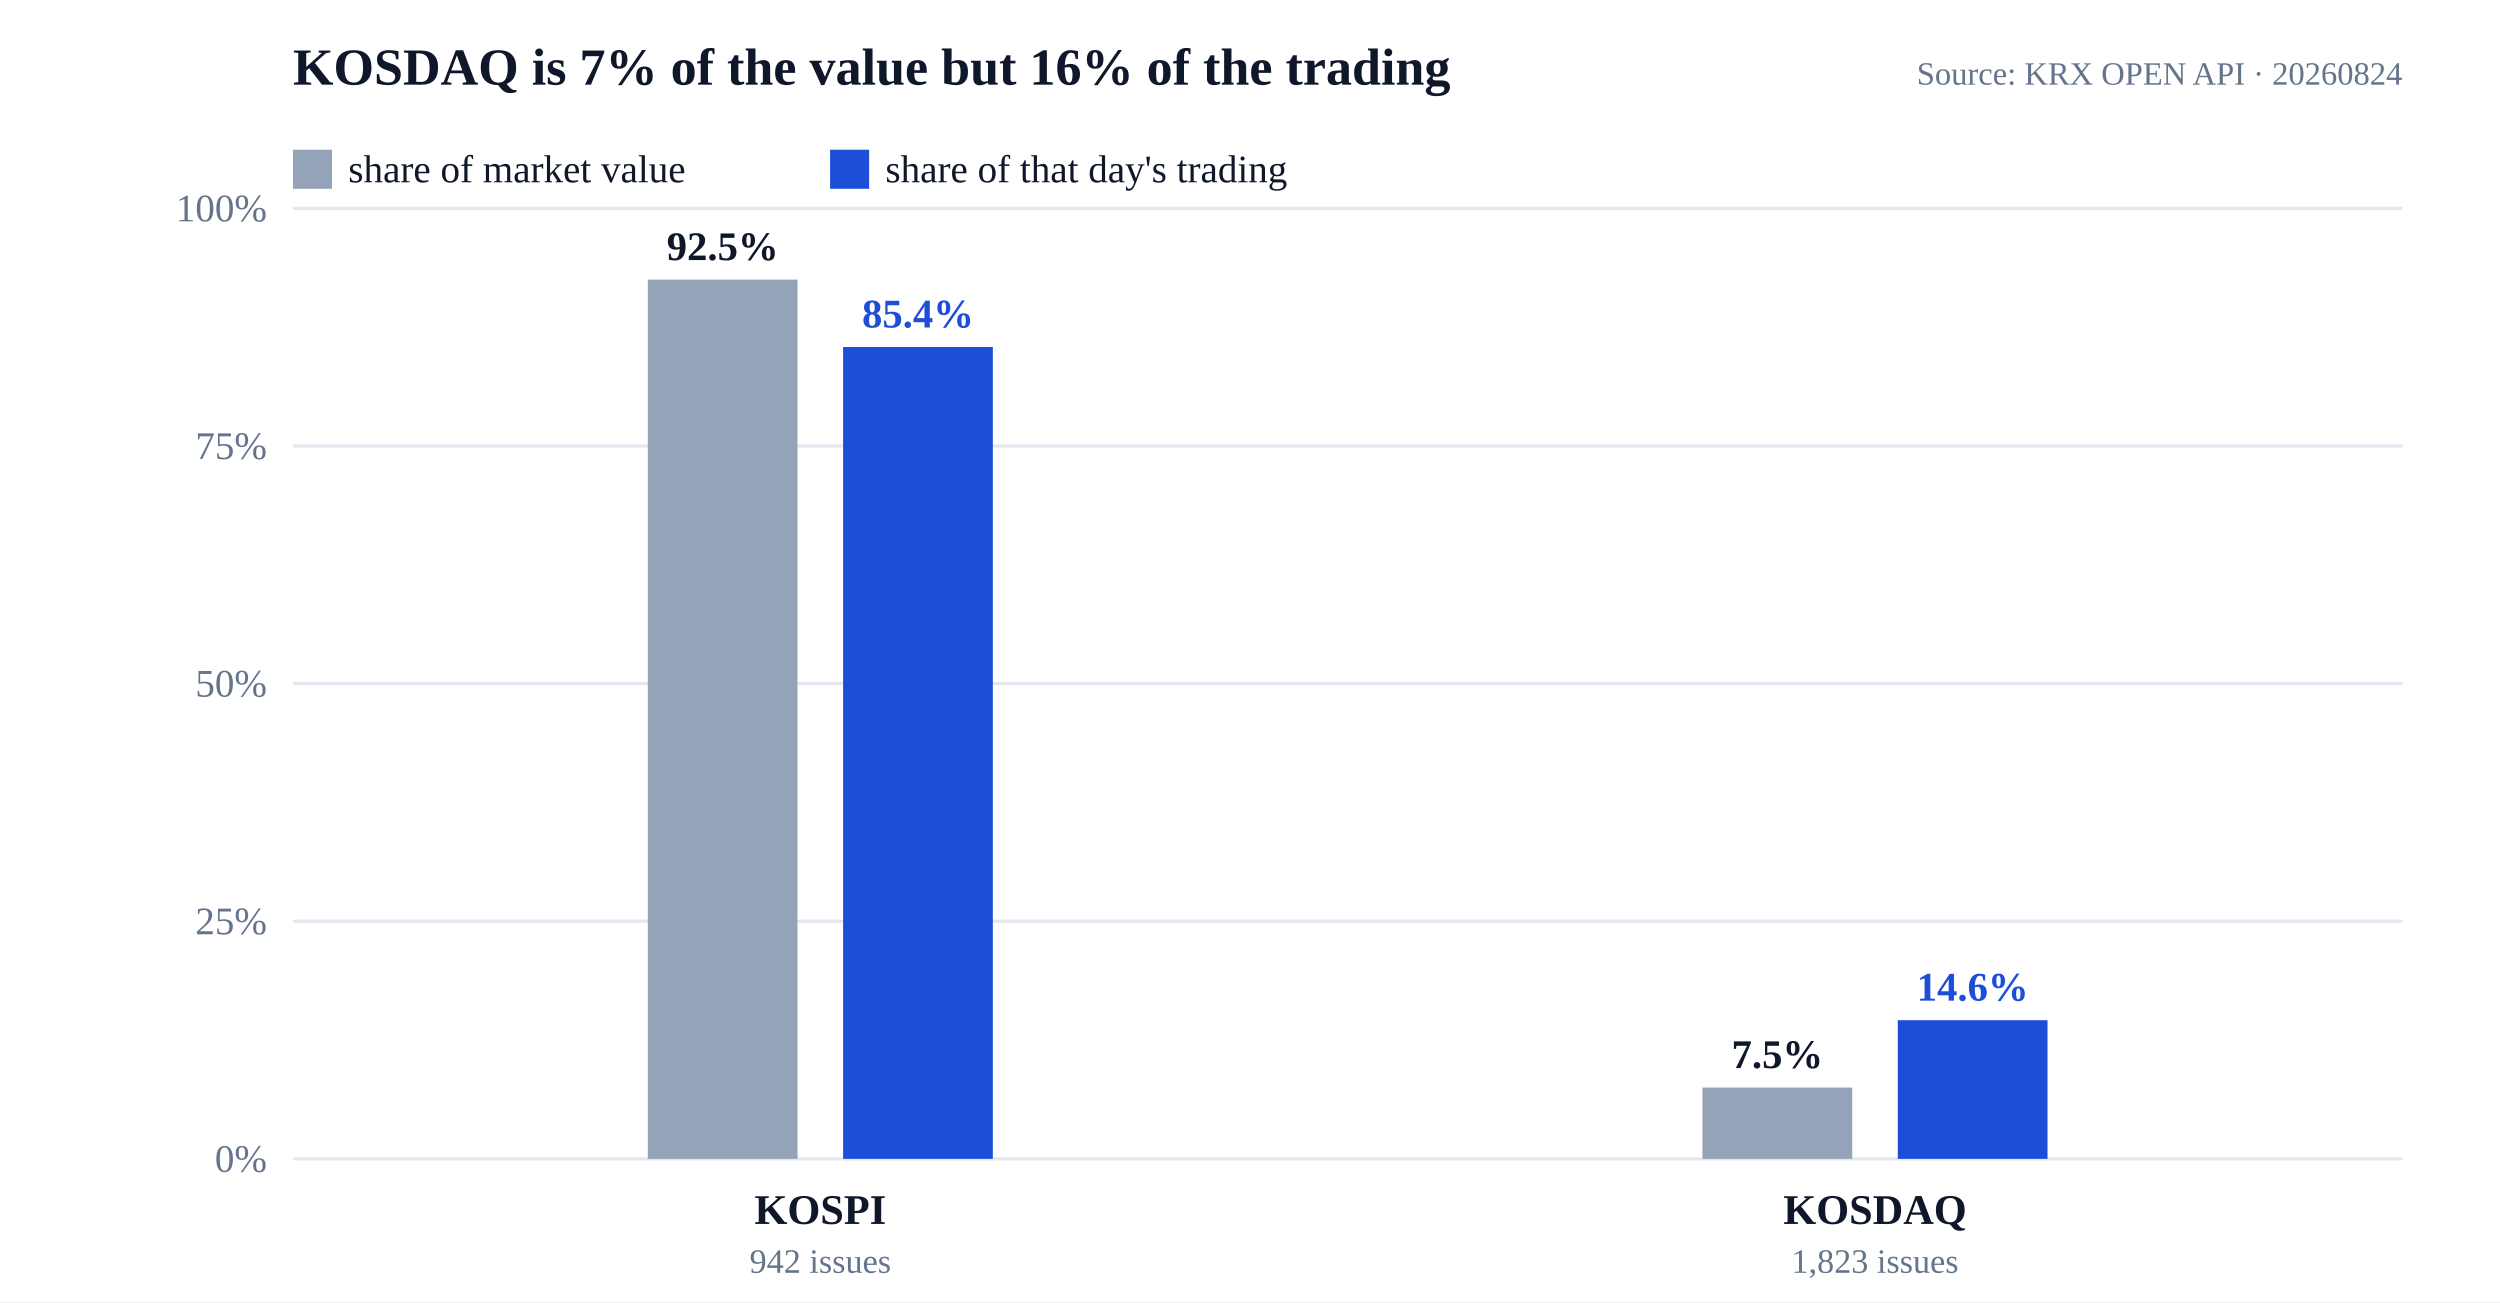
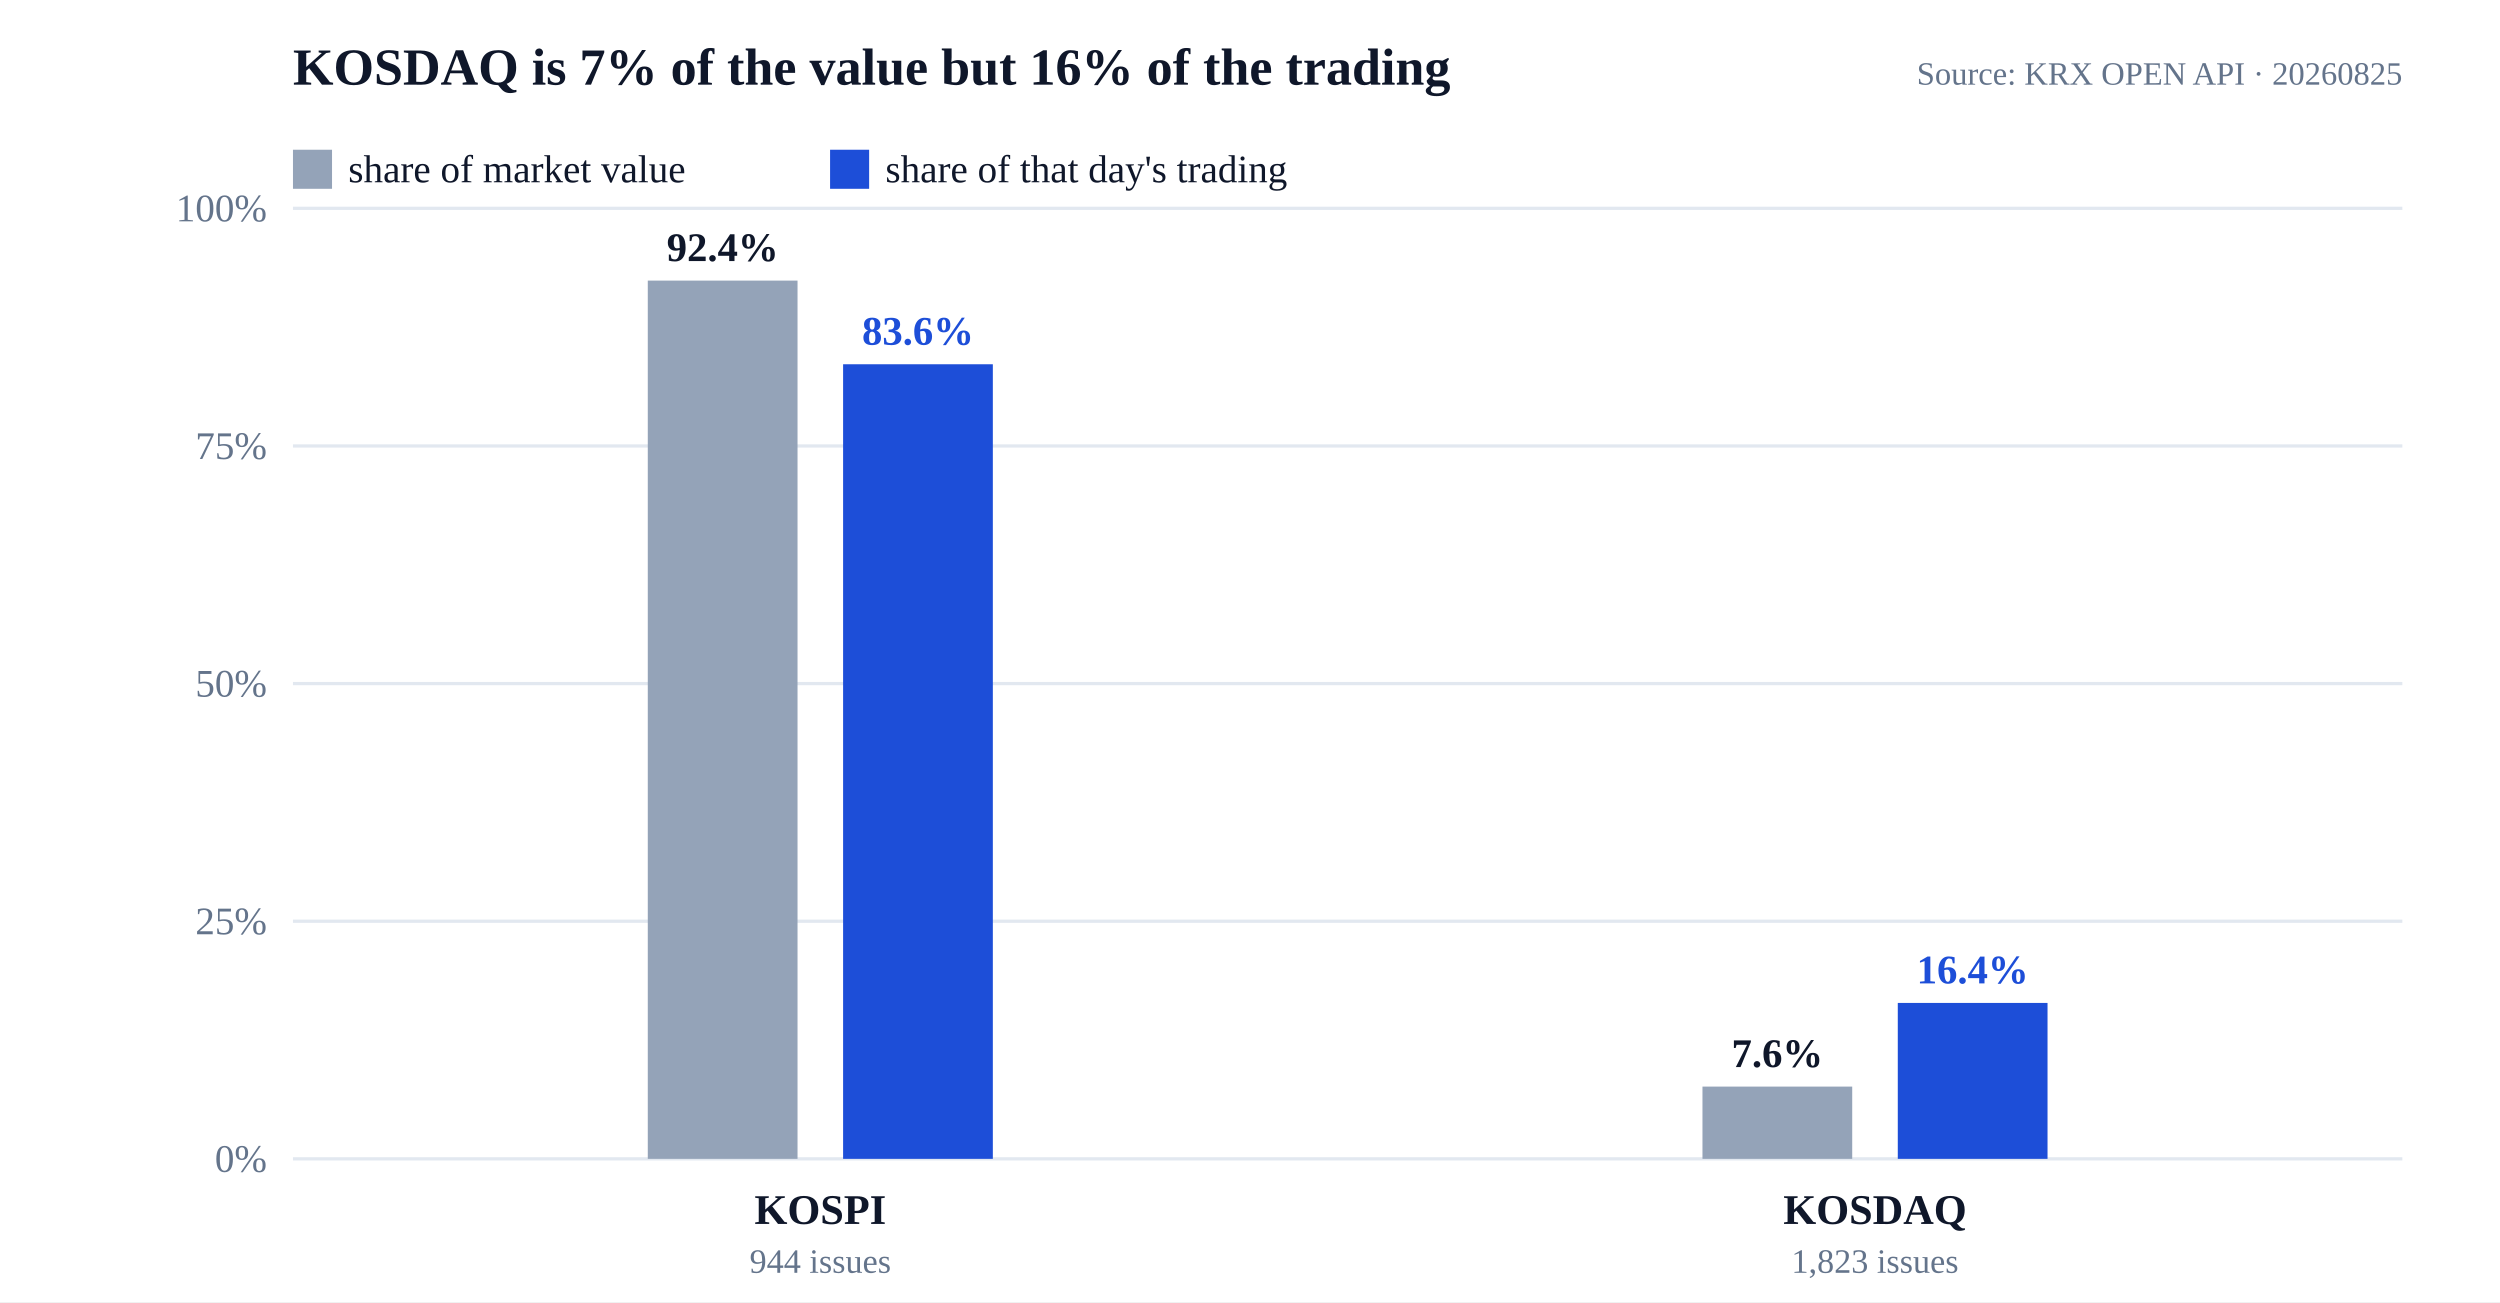
<svg xmlns="http://www.w3.org/2000/svg" viewBox="0 0 768 400" font-family="Georgia,'Times New Roman',serif" role="img" aria-label="KOSPI and KOSDAQ share of market value versus share of daily trading value">
  <rect width="768" height="400" fill="#ffffff" />
  <text x="90" y="26" font-size="16" font-weight="700" fill="#0f172a">KOSDAQ is 7% of the value but 16% of the trading</text>
-   <text x="738" y="26" text-anchor="end" font-size="10" fill="#64748b">Source: KRX OPEN API · 20260824</text>
+   <text x="738" y="26" text-anchor="end" font-size="10" fill="#64748b">Source: KRX OPEN API · 20260825</text>
  <rect x="90" y="46" width="12" height="12" fill="#94a3b8" />
  <text x="107" y="56" font-size="12" fill="#0f172a">share of market value</text>
  <rect x="255" y="46" width="12" height="12" fill="#1d4ed8" />
  <text x="272" y="56" font-size="12" fill="#0f172a">share of that day's trading</text>
  <line x1="90" y1="356" x2="738" y2="356" stroke="#e2e8f0" />
  <text x="82" y="360" text-anchor="end" font-size="12" fill="#64748b">0%</text>
  <line x1="90" y1="283" x2="738" y2="283" stroke="#e2e8f0" />
  <text x="82" y="287" text-anchor="end" font-size="12" fill="#64748b">25%</text>
  <line x1="90" y1="210" x2="738" y2="210" stroke="#e2e8f0" />
  <text x="82" y="214" text-anchor="end" font-size="12" fill="#64748b">50%</text>
  <line x1="90" y1="137" x2="738" y2="137" stroke="#e2e8f0" />
  <text x="82" y="141" text-anchor="end" font-size="12" fill="#64748b">75%</text>
  <line x1="90" y1="64" x2="738" y2="64" stroke="#e2e8f0" />
  <text x="82" y="68" text-anchor="end" font-size="12" fill="#64748b">100%</text>
-   <rect x="199.0" y="85.9" width="46" height="270.1" fill="#94a3b8" />
-   <text x="222.0" y="79.9" text-anchor="middle" font-size="12.5" font-weight="700" fill="#0f172a">92.5%</text>
-   <rect x="259.0" y="106.6" width="46" height="249.4" fill="#1d4ed8" />
-   <text x="282.0" y="100.6" text-anchor="middle" font-size="12.5" font-weight="700" fill="#1d4ed8">85.4%</text>
+   <rect x="199.0" y="86.2" width="46" height="269.8" fill="#94a3b8" />
+   <text x="222.0" y="80.2" text-anchor="middle" font-size="12.5" font-weight="700" fill="#0f172a">92.4%</text>
+   <rect x="259.0" y="111.9" width="46" height="244.1" fill="#1d4ed8" />
+   <text x="282.0" y="105.9" text-anchor="middle" font-size="12.5" font-weight="700" fill="#1d4ed8">83.6%</text>
  <text x="252.0" y="376" text-anchor="middle" font-size="13" font-weight="700" fill="#0f172a">KOSPI</text>
-   <text x="252.0" y="391" text-anchor="middle" font-size="10.5" fill="#64748b">942 issues</text>
-   <rect x="523.0" y="334.1" width="46" height="21.9" fill="#94a3b8" />
-   <text x="546.0" y="328.1" text-anchor="middle" font-size="12.5" font-weight="700" fill="#0f172a">7.5%</text>
-   <rect x="583.0" y="313.4" width="46" height="42.6" fill="#1d4ed8" />
-   <text x="606.0" y="307.4" text-anchor="middle" font-size="12.5" font-weight="700" fill="#1d4ed8">14.6%</text>
+   <text x="252.0" y="391" text-anchor="middle" font-size="10.5" fill="#64748b">944 issues</text>
+   <rect x="523.0" y="333.8" width="46" height="22.2" fill="#94a3b8" />
+   <text x="546.0" y="327.8" text-anchor="middle" font-size="12.5" font-weight="700" fill="#0f172a">7.6%</text>
+   <rect x="583.0" y="308.1" width="46" height="47.9" fill="#1d4ed8" />
+   <text x="606.0" y="302.1" text-anchor="middle" font-size="12.5" font-weight="700" fill="#1d4ed8">16.4%</text>
  <text x="576.0" y="376" text-anchor="middle" font-size="13" font-weight="700" fill="#0f172a">KOSDAQ</text>
  <text x="576.0" y="391" text-anchor="middle" font-size="10.5" fill="#64748b">1,823 issues</text>
</svg>
